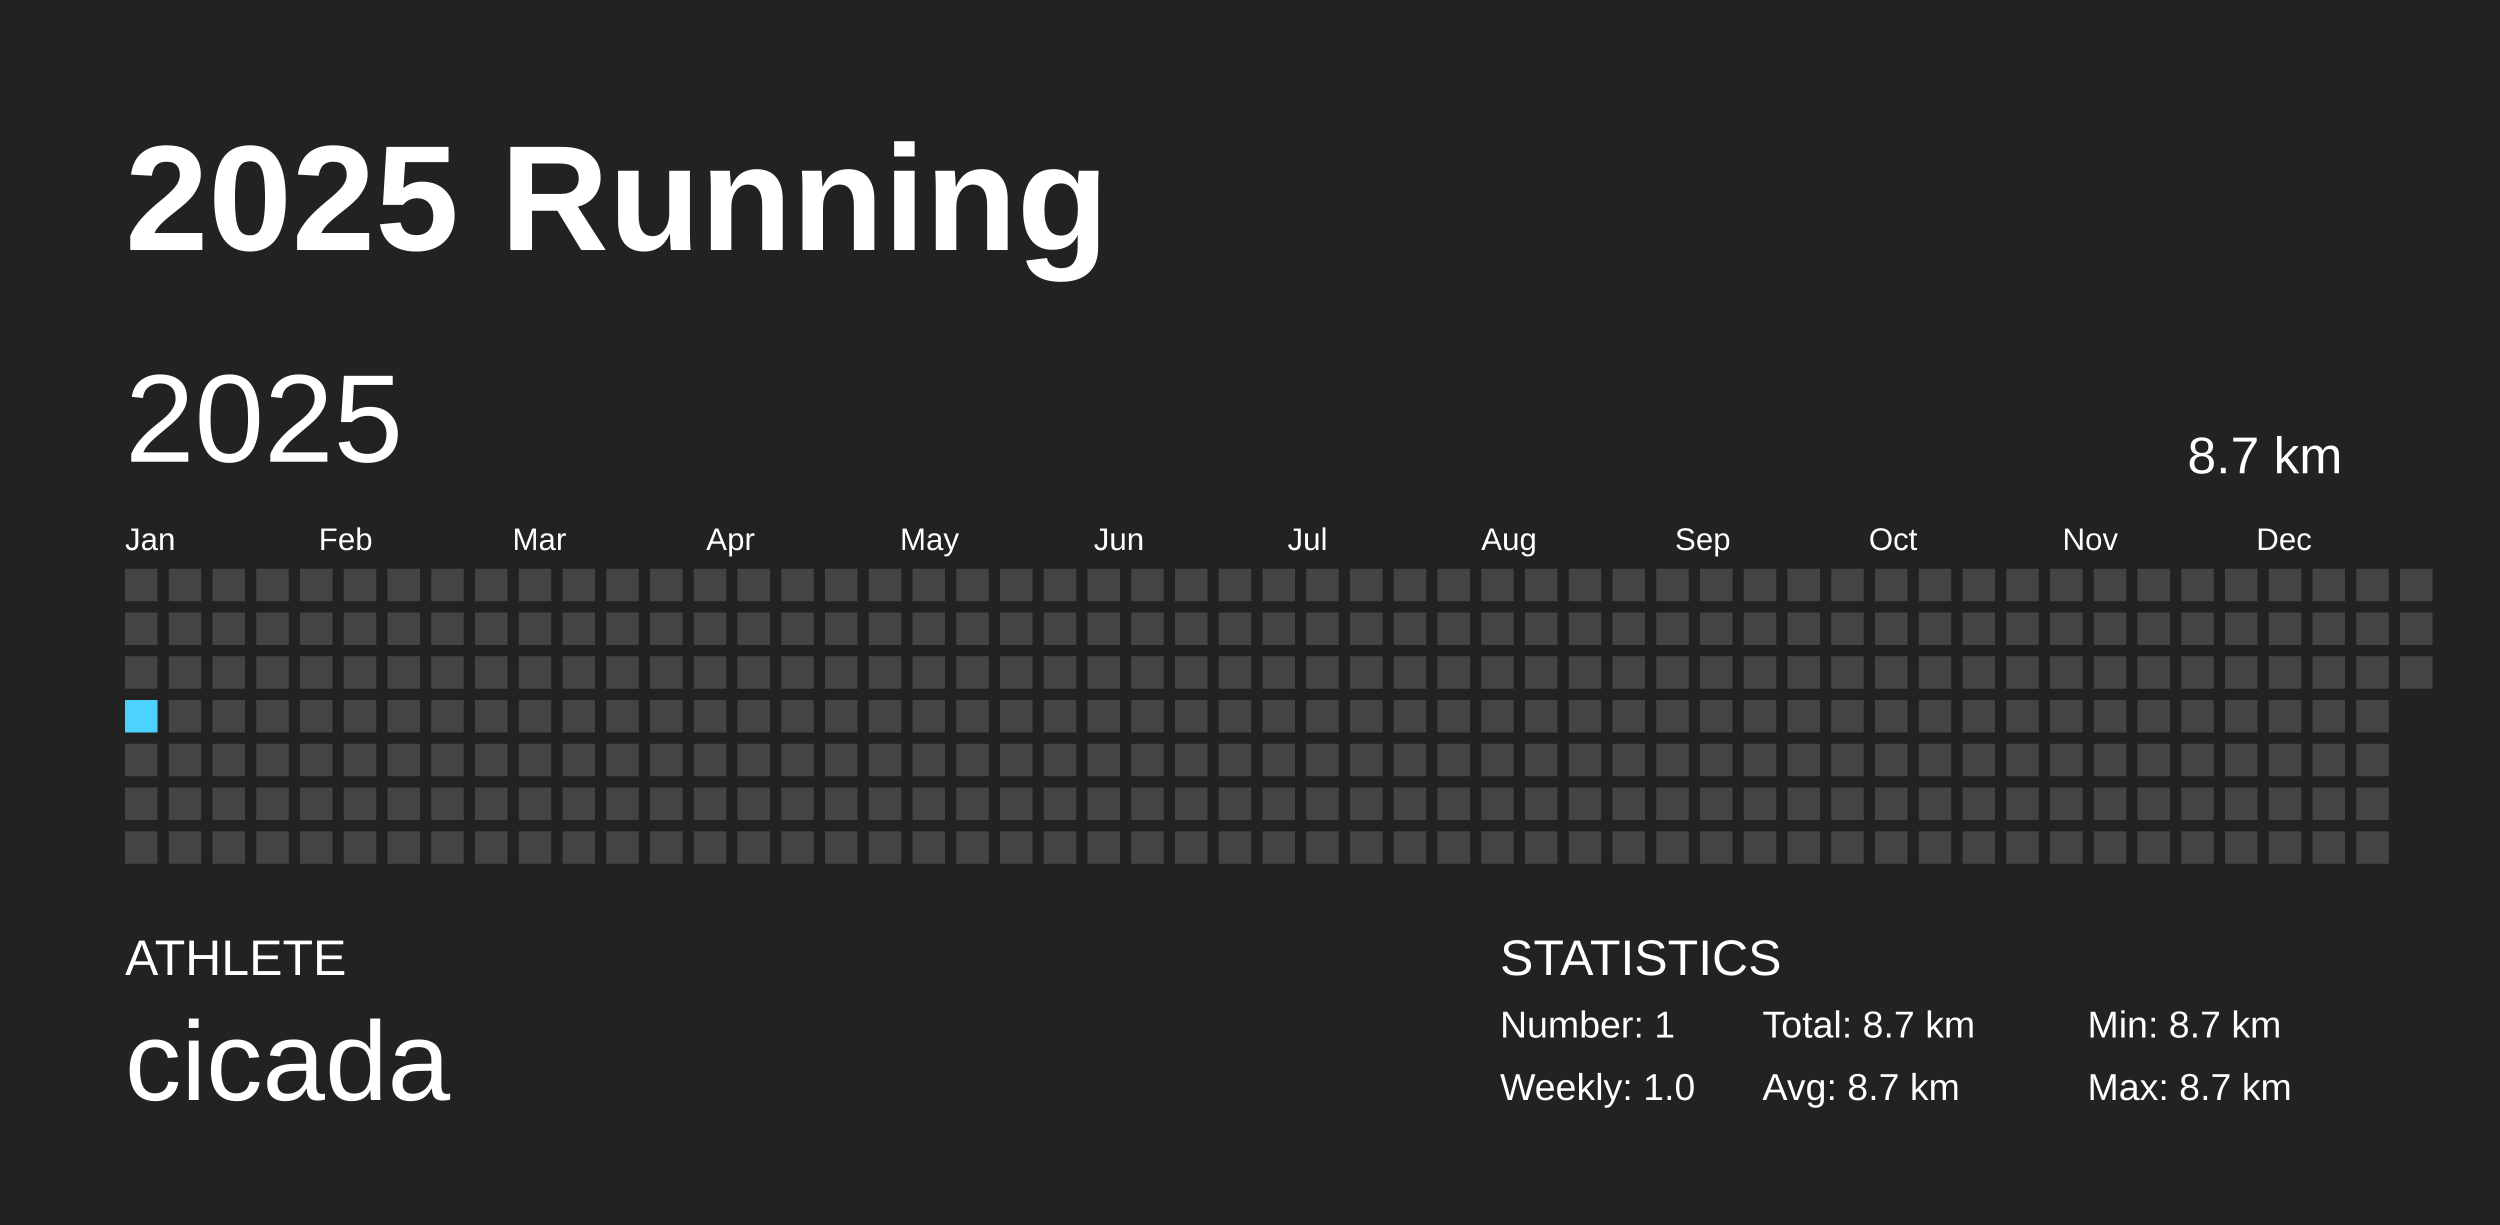
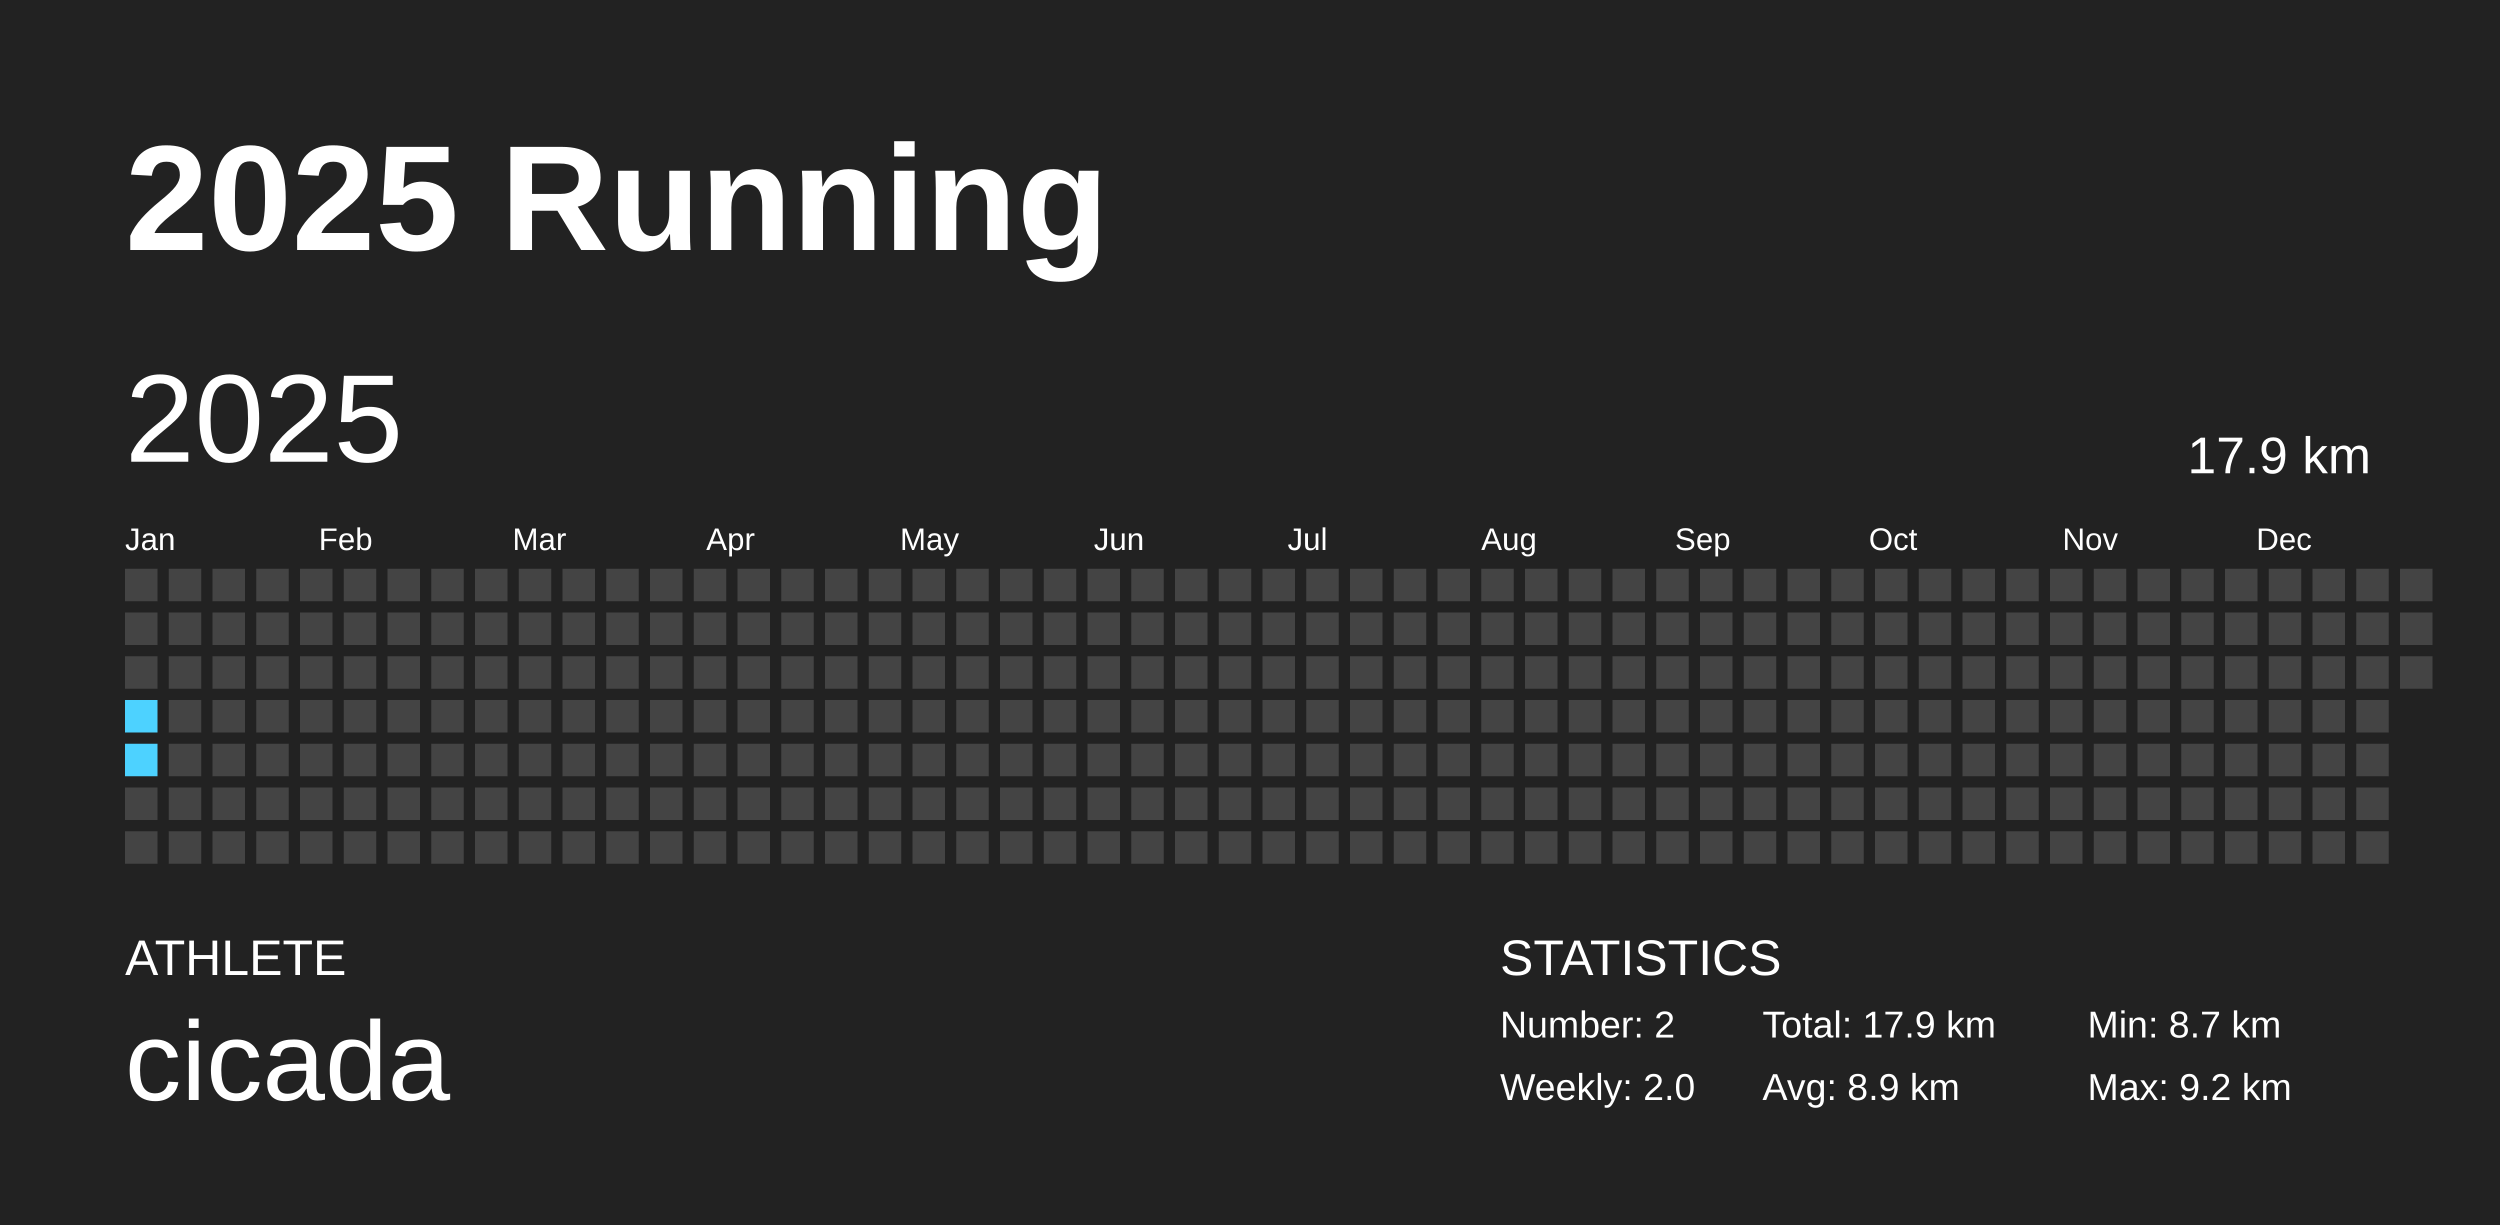
<svg xmlns="http://www.w3.org/2000/svg" baseProfile="full" height="98mm" version="1.1" viewBox="0,0,200,98" width="200mm">
  <defs />
  <rect fill="#222222" height="98" width="200" x="0" y="0" />
  <text fill="#FFFFFF" style="font-size:12px; font-family:Arial; font-weight:bold;" x="10" y="20">2025 Running</text>
  <text fill="#FFFFFF" style="font-size:4px; font-family:Arial" x="10" y="78">ATHLETE</text>
  <text fill="#FFFFFF" style="font-size:9px; font-family:Arial" x="10" y="88">cicada</text>
  <text fill="#FFFFFF" style="font-size:4px; font-family:Arial" x="120" y="78">STATISTICS</text>
-   <text fill="#FFFFFF" style="font-size:3px; font-family:Arial" x="120" y="83">Number: 1</text>
-   <text fill="#FFFFFF" style="font-size:3px; font-family:Arial" x="120" y="88">Weekly: 1.0</text>
-   <text fill="#FFFFFF" style="font-size:3px; font-family:Arial" x="141" y="83">Total: 8.7 km</text>
-   <text fill="#FFFFFF" style="font-size:3px; font-family:Arial" x="141" y="88">Avg: 8.7 km</text>
+   <text fill="#FFFFFF" style="font-size:3px; font-family:Arial" x="120" y="83">Number: 2</text>
+   <text fill="#FFFFFF" style="font-size:3px; font-family:Arial" x="120" y="88">Weekly: 2.0</text>
+   <text fill="#FFFFFF" style="font-size:3px; font-family:Arial" x="141" y="83">Total: 17.9 km</text>
+   <text fill="#FFFFFF" style="font-size:3px; font-family:Arial" x="141" y="88">Avg: 8.9 km</text>
  <text fill="#FFFFFF" style="font-size:3px; font-family:Arial" x="167" y="83">Min: 8.7 km</text>
-   <text fill="#FFFFFF" style="font-size:3px; font-family:Arial" x="167" y="88">Max: 8.7 km</text>
+   <text fill="#FFFFFF" style="font-size:3px; font-family:Arial" x="167" y="88">Max: 9.2 km</text>
  <text dominant-baseline="hanging" fill="#FFFFFF" style="font-size:10.0px; font-family:Arial;" x="10" y="30">2025</text>
-   <text dominant-baseline="hanging" fill="#FFFFFF" style="font-size:4.125px; font-family:Arial;" x="175" y="35">8.7 km</text>
+   <text dominant-baseline="hanging" fill="#FFFFFF" style="font-size:4.125px; font-family:Arial;" x="175" y="35">17.9 km</text>
  <text fill="#FFFFFF" style="font-size:2.5px; font-family:Arial" x="10.0" y="44">Jan</text>
  <text fill="#FFFFFF" style="font-size:2.5px; font-family:Arial" x="25.5" y="44">Feb</text>
  <text fill="#FFFFFF" style="font-size:2.5px; font-family:Arial" x="41.0" y="44">Mar</text>
  <text fill="#FFFFFF" style="font-size:2.5px; font-family:Arial" x="56.5" y="44">Apr</text>
  <text fill="#FFFFFF" style="font-size:2.5px; font-family:Arial" x="72.0" y="44">May</text>
  <text fill="#FFFFFF" style="font-size:2.5px; font-family:Arial" x="87.5" y="44">Jun</text>
  <text fill="#FFFFFF" style="font-size:2.5px; font-family:Arial" x="103.0" y="44">Jul</text>
  <text fill="#FFFFFF" style="font-size:2.5px; font-family:Arial" x="118.5" y="44">Aug</text>
  <text fill="#FFFFFF" style="font-size:2.5px; font-family:Arial" x="134.0" y="44">Sep</text>
  <text fill="#FFFFFF" style="font-size:2.5px; font-family:Arial" x="149.5" y="44">Oct</text>
  <text fill="#FFFFFF" style="font-size:2.5px; font-family:Arial" x="165.0" y="44">Nov</text>
  <text fill="#FFFFFF" style="font-size:2.5px; font-family:Arial" x="180.5" y="44">Dec</text>
  <rect fill="#444444" height="2.6" width="2.6" x="10.0" y="45.5" />
  <rect fill="#444444" height="2.6" width="2.6" x="10.0" y="49.0" />
  <rect fill="#444444" height="2.6" width="2.6" x="10.0" y="52.5" />
-   <rect fill="#4DD2FF" height="2.6" width="2.6" x="10.0" y="56.0" />
-   <rect fill="#444444" height="2.6" width="2.6" x="10.0" y="59.5" />
+   <rect fill="#4dd2ff" height="2.6" width="2.6" x="10.0" y="56.0" />
+   <rect fill="#4dd2ff" height="2.6" width="2.6" x="10.0" y="59.5" />
  <rect fill="#444444" height="2.6" width="2.6" x="10.0" y="63.0" />
  <rect fill="#444444" height="2.6" width="2.6" x="10.0" y="66.5" />
  <rect fill="#444444" height="2.6" width="2.6" x="13.5" y="45.5" />
  <rect fill="#444444" height="2.6" width="2.6" x="13.5" y="49.0" />
  <rect fill="#444444" height="2.6" width="2.6" x="13.5" y="52.5" />
  <rect fill="#444444" height="2.6" width="2.6" x="13.5" y="56.0" />
  <rect fill="#444444" height="2.6" width="2.6" x="13.5" y="59.5" />
  <rect fill="#444444" height="2.6" width="2.6" x="13.5" y="63.0" />
  <rect fill="#444444" height="2.6" width="2.6" x="13.5" y="66.5" />
  <rect fill="#444444" height="2.6" width="2.6" x="17.0" y="45.5" />
  <rect fill="#444444" height="2.6" width="2.6" x="17.0" y="49.0" />
  <rect fill="#444444" height="2.6" width="2.6" x="17.0" y="52.5" />
  <rect fill="#444444" height="2.6" width="2.6" x="17.0" y="56.0" />
  <rect fill="#444444" height="2.6" width="2.6" x="17.0" y="59.5" />
  <rect fill="#444444" height="2.6" width="2.6" x="17.0" y="63.0" />
  <rect fill="#444444" height="2.6" width="2.6" x="17.0" y="66.5" />
  <rect fill="#444444" height="2.6" width="2.6" x="20.5" y="45.5" />
  <rect fill="#444444" height="2.6" width="2.6" x="20.5" y="49.0" />
  <rect fill="#444444" height="2.6" width="2.6" x="20.5" y="52.5" />
  <rect fill="#444444" height="2.6" width="2.6" x="20.5" y="56.0" />
  <rect fill="#444444" height="2.6" width="2.6" x="20.5" y="59.5" />
  <rect fill="#444444" height="2.6" width="2.6" x="20.5" y="63.0" />
  <rect fill="#444444" height="2.6" width="2.6" x="20.5" y="66.5" />
  <rect fill="#444444" height="2.6" width="2.6" x="24.0" y="45.5" />
  <rect fill="#444444" height="2.6" width="2.6" x="24.0" y="49.0" />
  <rect fill="#444444" height="2.6" width="2.6" x="24.0" y="52.5" />
  <rect fill="#444444" height="2.6" width="2.6" x="24.0" y="56.0" />
  <rect fill="#444444" height="2.6" width="2.6" x="24.0" y="59.5" />
  <rect fill="#444444" height="2.6" width="2.6" x="24.0" y="63.0" />
  <rect fill="#444444" height="2.6" width="2.6" x="24.0" y="66.5" />
  <rect fill="#444444" height="2.6" width="2.6" x="27.5" y="45.5" />
  <rect fill="#444444" height="2.6" width="2.6" x="27.5" y="49.0" />
  <rect fill="#444444" height="2.6" width="2.6" x="27.5" y="52.5" />
  <rect fill="#444444" height="2.6" width="2.6" x="27.5" y="56.0" />
  <rect fill="#444444" height="2.6" width="2.6" x="27.5" y="59.5" />
  <rect fill="#444444" height="2.6" width="2.6" x="27.5" y="63.0" />
  <rect fill="#444444" height="2.6" width="2.6" x="27.5" y="66.5" />
  <rect fill="#444444" height="2.6" width="2.6" x="31.0" y="45.5" />
  <rect fill="#444444" height="2.6" width="2.6" x="31.0" y="49.0" />
  <rect fill="#444444" height="2.6" width="2.6" x="31.0" y="52.5" />
  <rect fill="#444444" height="2.6" width="2.6" x="31.0" y="56.0" />
  <rect fill="#444444" height="2.6" width="2.6" x="31.0" y="59.5" />
  <rect fill="#444444" height="2.6" width="2.6" x="31.0" y="63.0" />
  <rect fill="#444444" height="2.6" width="2.6" x="31.0" y="66.5" />
  <rect fill="#444444" height="2.6" width="2.6" x="34.5" y="45.5" />
  <rect fill="#444444" height="2.6" width="2.6" x="34.5" y="49.0" />
  <rect fill="#444444" height="2.6" width="2.6" x="34.5" y="52.5" />
  <rect fill="#444444" height="2.6" width="2.6" x="34.5" y="56.0" />
  <rect fill="#444444" height="2.6" width="2.6" x="34.5" y="59.5" />
  <rect fill="#444444" height="2.6" width="2.6" x="34.5" y="63.0" />
  <rect fill="#444444" height="2.6" width="2.6" x="34.5" y="66.5" />
  <rect fill="#444444" height="2.6" width="2.6" x="38.0" y="45.5" />
  <rect fill="#444444" height="2.6" width="2.6" x="38.0" y="49.0" />
  <rect fill="#444444" height="2.6" width="2.6" x="38.0" y="52.5" />
  <rect fill="#444444" height="2.6" width="2.6" x="38.0" y="56.0" />
  <rect fill="#444444" height="2.6" width="2.6" x="38.0" y="59.5" />
  <rect fill="#444444" height="2.6" width="2.6" x="38.0" y="63.0" />
  <rect fill="#444444" height="2.6" width="2.6" x="38.0" y="66.5" />
  <rect fill="#444444" height="2.6" width="2.6" x="41.5" y="45.5" />
  <rect fill="#444444" height="2.6" width="2.6" x="41.5" y="49.0" />
  <rect fill="#444444" height="2.6" width="2.6" x="41.5" y="52.5" />
  <rect fill="#444444" height="2.6" width="2.6" x="41.5" y="56.0" />
  <rect fill="#444444" height="2.6" width="2.6" x="41.5" y="59.5" />
  <rect fill="#444444" height="2.6" width="2.6" x="41.5" y="63.0" />
  <rect fill="#444444" height="2.6" width="2.6" x="41.5" y="66.5" />
  <rect fill="#444444" height="2.6" width="2.6" x="45.0" y="45.5" />
  <rect fill="#444444" height="2.6" width="2.6" x="45.0" y="49.0" />
  <rect fill="#444444" height="2.6" width="2.6" x="45.0" y="52.5" />
  <rect fill="#444444" height="2.6" width="2.6" x="45.0" y="56.0" />
  <rect fill="#444444" height="2.6" width="2.6" x="45.0" y="59.5" />
  <rect fill="#444444" height="2.6" width="2.6" x="45.0" y="63.0" />
  <rect fill="#444444" height="2.6" width="2.6" x="45.0" y="66.5" />
  <rect fill="#444444" height="2.6" width="2.6" x="48.5" y="45.5" />
  <rect fill="#444444" height="2.6" width="2.6" x="48.5" y="49.0" />
  <rect fill="#444444" height="2.6" width="2.6" x="48.5" y="52.5" />
  <rect fill="#444444" height="2.6" width="2.6" x="48.5" y="56.0" />
  <rect fill="#444444" height="2.6" width="2.6" x="48.5" y="59.5" />
  <rect fill="#444444" height="2.6" width="2.6" x="48.5" y="63.0" />
  <rect fill="#444444" height="2.6" width="2.6" x="48.5" y="66.5" />
  <rect fill="#444444" height="2.6" width="2.6" x="52.0" y="45.5" />
  <rect fill="#444444" height="2.6" width="2.6" x="52.0" y="49.0" />
  <rect fill="#444444" height="2.6" width="2.6" x="52.0" y="52.5" />
  <rect fill="#444444" height="2.6" width="2.6" x="52.0" y="56.0" />
  <rect fill="#444444" height="2.6" width="2.6" x="52.0" y="59.5" />
  <rect fill="#444444" height="2.6" width="2.6" x="52.0" y="63.0" />
  <rect fill="#444444" height="2.6" width="2.6" x="52.0" y="66.5" />
  <rect fill="#444444" height="2.6" width="2.6" x="55.5" y="45.5" />
  <rect fill="#444444" height="2.6" width="2.6" x="55.5" y="49.0" />
  <rect fill="#444444" height="2.6" width="2.6" x="55.5" y="52.5" />
  <rect fill="#444444" height="2.6" width="2.6" x="55.5" y="56.0" />
  <rect fill="#444444" height="2.6" width="2.6" x="55.5" y="59.5" />
  <rect fill="#444444" height="2.6" width="2.6" x="55.5" y="63.0" />
  <rect fill="#444444" height="2.6" width="2.6" x="55.5" y="66.5" />
  <rect fill="#444444" height="2.6" width="2.6" x="59.0" y="45.5" />
  <rect fill="#444444" height="2.6" width="2.6" x="59.0" y="49.0" />
  <rect fill="#444444" height="2.6" width="2.6" x="59.0" y="52.5" />
  <rect fill="#444444" height="2.6" width="2.6" x="59.0" y="56.0" />
  <rect fill="#444444" height="2.6" width="2.6" x="59.0" y="59.5" />
  <rect fill="#444444" height="2.6" width="2.6" x="59.0" y="63.0" />
  <rect fill="#444444" height="2.6" width="2.6" x="59.0" y="66.5" />
  <rect fill="#444444" height="2.6" width="2.6" x="62.5" y="45.5" />
  <rect fill="#444444" height="2.6" width="2.6" x="62.5" y="49.0" />
  <rect fill="#444444" height="2.6" width="2.6" x="62.5" y="52.5" />
  <rect fill="#444444" height="2.6" width="2.6" x="62.5" y="56.0" />
  <rect fill="#444444" height="2.6" width="2.6" x="62.5" y="59.5" />
  <rect fill="#444444" height="2.6" width="2.6" x="62.5" y="63.0" />
  <rect fill="#444444" height="2.6" width="2.6" x="62.5" y="66.5" />
  <rect fill="#444444" height="2.6" width="2.6" x="66.0" y="45.5" />
  <rect fill="#444444" height="2.6" width="2.6" x="66.0" y="49.0" />
  <rect fill="#444444" height="2.6" width="2.6" x="66.0" y="52.5" />
  <rect fill="#444444" height="2.6" width="2.6" x="66.0" y="56.0" />
  <rect fill="#444444" height="2.6" width="2.6" x="66.0" y="59.5" />
  <rect fill="#444444" height="2.6" width="2.6" x="66.0" y="63.0" />
  <rect fill="#444444" height="2.6" width="2.6" x="66.0" y="66.5" />
  <rect fill="#444444" height="2.6" width="2.6" x="69.5" y="45.5" />
  <rect fill="#444444" height="2.6" width="2.6" x="69.5" y="49.0" />
  <rect fill="#444444" height="2.6" width="2.6" x="69.5" y="52.5" />
  <rect fill="#444444" height="2.6" width="2.6" x="69.5" y="56.0" />
  <rect fill="#444444" height="2.6" width="2.6" x="69.5" y="59.5" />
  <rect fill="#444444" height="2.6" width="2.6" x="69.5" y="63.0" />
  <rect fill="#444444" height="2.6" width="2.6" x="69.5" y="66.5" />
  <rect fill="#444444" height="2.6" width="2.6" x="73.0" y="45.5" />
  <rect fill="#444444" height="2.6" width="2.6" x="73.0" y="49.0" />
  <rect fill="#444444" height="2.6" width="2.6" x="73.0" y="52.5" />
  <rect fill="#444444" height="2.6" width="2.6" x="73.0" y="56.0" />
  <rect fill="#444444" height="2.6" width="2.6" x="73.0" y="59.5" />
  <rect fill="#444444" height="2.6" width="2.6" x="73.0" y="63.0" />
  <rect fill="#444444" height="2.6" width="2.6" x="73.0" y="66.5" />
  <rect fill="#444444" height="2.6" width="2.6" x="76.5" y="45.5" />
  <rect fill="#444444" height="2.6" width="2.6" x="76.5" y="49.0" />
  <rect fill="#444444" height="2.6" width="2.6" x="76.5" y="52.5" />
  <rect fill="#444444" height="2.6" width="2.6" x="76.5" y="56.0" />
  <rect fill="#444444" height="2.6" width="2.6" x="76.5" y="59.5" />
  <rect fill="#444444" height="2.6" width="2.6" x="76.5" y="63.0" />
  <rect fill="#444444" height="2.6" width="2.6" x="76.5" y="66.5" />
  <rect fill="#444444" height="2.6" width="2.6" x="80.0" y="45.5" />
  <rect fill="#444444" height="2.6" width="2.6" x="80.0" y="49.0" />
  <rect fill="#444444" height="2.6" width="2.6" x="80.0" y="52.5" />
  <rect fill="#444444" height="2.6" width="2.6" x="80.0" y="56.0" />
  <rect fill="#444444" height="2.6" width="2.6" x="80.0" y="59.5" />
  <rect fill="#444444" height="2.6" width="2.6" x="80.0" y="63.0" />
  <rect fill="#444444" height="2.6" width="2.6" x="80.0" y="66.5" />
  <rect fill="#444444" height="2.6" width="2.6" x="83.5" y="45.5" />
  <rect fill="#444444" height="2.6" width="2.6" x="83.5" y="49.0" />
  <rect fill="#444444" height="2.6" width="2.6" x="83.5" y="52.5" />
  <rect fill="#444444" height="2.6" width="2.6" x="83.5" y="56.0" />
  <rect fill="#444444" height="2.6" width="2.6" x="83.5" y="59.5" />
  <rect fill="#444444" height="2.6" width="2.6" x="83.5" y="63.0" />
  <rect fill="#444444" height="2.6" width="2.6" x="83.5" y="66.5" />
  <rect fill="#444444" height="2.6" width="2.6" x="87.0" y="45.5" />
  <rect fill="#444444" height="2.6" width="2.6" x="87.0" y="49.0" />
  <rect fill="#444444" height="2.6" width="2.6" x="87.0" y="52.5" />
  <rect fill="#444444" height="2.6" width="2.6" x="87.0" y="56.0" />
  <rect fill="#444444" height="2.6" width="2.6" x="87.0" y="59.5" />
  <rect fill="#444444" height="2.6" width="2.6" x="87.0" y="63.0" />
  <rect fill="#444444" height="2.6" width="2.6" x="87.0" y="66.5" />
  <rect fill="#444444" height="2.6" width="2.6" x="90.5" y="45.5" />
  <rect fill="#444444" height="2.6" width="2.6" x="90.5" y="49.0" />
  <rect fill="#444444" height="2.6" width="2.6" x="90.5" y="52.5" />
  <rect fill="#444444" height="2.6" width="2.6" x="90.5" y="56.0" />
  <rect fill="#444444" height="2.6" width="2.6" x="90.5" y="59.5" />
  <rect fill="#444444" height="2.6" width="2.6" x="90.5" y="63.0" />
  <rect fill="#444444" height="2.6" width="2.6" x="90.5" y="66.5" />
  <rect fill="#444444" height="2.6" width="2.6" x="94.0" y="45.5" />
  <rect fill="#444444" height="2.6" width="2.6" x="94.0" y="49.0" />
  <rect fill="#444444" height="2.6" width="2.6" x="94.0" y="52.5" />
  <rect fill="#444444" height="2.6" width="2.6" x="94.0" y="56.0" />
  <rect fill="#444444" height="2.6" width="2.6" x="94.0" y="59.5" />
  <rect fill="#444444" height="2.6" width="2.6" x="94.0" y="63.0" />
  <rect fill="#444444" height="2.6" width="2.6" x="94.0" y="66.5" />
  <rect fill="#444444" height="2.6" width="2.6" x="97.5" y="45.5" />
  <rect fill="#444444" height="2.6" width="2.6" x="97.5" y="49.0" />
  <rect fill="#444444" height="2.6" width="2.6" x="97.5" y="52.5" />
  <rect fill="#444444" height="2.6" width="2.6" x="97.5" y="56.0" />
  <rect fill="#444444" height="2.6" width="2.6" x="97.5" y="59.5" />
  <rect fill="#444444" height="2.6" width="2.6" x="97.5" y="63.0" />
  <rect fill="#444444" height="2.6" width="2.6" x="97.5" y="66.5" />
  <rect fill="#444444" height="2.6" width="2.6" x="101.0" y="45.5" />
  <rect fill="#444444" height="2.6" width="2.6" x="101.0" y="49.0" />
  <rect fill="#444444" height="2.6" width="2.6" x="101.0" y="52.5" />
  <rect fill="#444444" height="2.6" width="2.6" x="101.0" y="56.0" />
  <rect fill="#444444" height="2.6" width="2.6" x="101.0" y="59.5" />
  <rect fill="#444444" height="2.6" width="2.6" x="101.0" y="63.0" />
  <rect fill="#444444" height="2.6" width="2.6" x="101.0" y="66.5" />
  <rect fill="#444444" height="2.6" width="2.6" x="104.5" y="45.5" />
  <rect fill="#444444" height="2.6" width="2.6" x="104.5" y="49.0" />
  <rect fill="#444444" height="2.6" width="2.6" x="104.5" y="52.5" />
  <rect fill="#444444" height="2.6" width="2.6" x="104.5" y="56.0" />
  <rect fill="#444444" height="2.6" width="2.6" x="104.5" y="59.5" />
  <rect fill="#444444" height="2.6" width="2.6" x="104.5" y="63.0" />
  <rect fill="#444444" height="2.6" width="2.6" x="104.5" y="66.5" />
  <rect fill="#444444" height="2.6" width="2.6" x="108.0" y="45.5" />
  <rect fill="#444444" height="2.6" width="2.6" x="108.0" y="49.0" />
  <rect fill="#444444" height="2.6" width="2.6" x="108.0" y="52.5" />
  <rect fill="#444444" height="2.6" width="2.6" x="108.0" y="56.0" />
  <rect fill="#444444" height="2.6" width="2.6" x="108.0" y="59.5" />
  <rect fill="#444444" height="2.6" width="2.6" x="108.0" y="63.0" />
  <rect fill="#444444" height="2.6" width="2.6" x="108.0" y="66.5" />
  <rect fill="#444444" height="2.6" width="2.6" x="111.5" y="45.5" />
  <rect fill="#444444" height="2.6" width="2.6" x="111.5" y="49.0" />
  <rect fill="#444444" height="2.6" width="2.6" x="111.5" y="52.5" />
  <rect fill="#444444" height="2.6" width="2.6" x="111.5" y="56.0" />
  <rect fill="#444444" height="2.6" width="2.6" x="111.5" y="59.5" />
  <rect fill="#444444" height="2.6" width="2.6" x="111.5" y="63.0" />
  <rect fill="#444444" height="2.6" width="2.6" x="111.5" y="66.5" />
  <rect fill="#444444" height="2.6" width="2.6" x="115.0" y="45.5" />
  <rect fill="#444444" height="2.6" width="2.6" x="115.0" y="49.0" />
  <rect fill="#444444" height="2.6" width="2.6" x="115.0" y="52.5" />
  <rect fill="#444444" height="2.6" width="2.6" x="115.0" y="56.0" />
  <rect fill="#444444" height="2.6" width="2.6" x="115.0" y="59.5" />
  <rect fill="#444444" height="2.6" width="2.6" x="115.0" y="63.0" />
  <rect fill="#444444" height="2.6" width="2.6" x="115.0" y="66.5" />
  <rect fill="#444444" height="2.6" width="2.6" x="118.5" y="45.5" />
  <rect fill="#444444" height="2.6" width="2.6" x="118.5" y="49.0" />
  <rect fill="#444444" height="2.6" width="2.6" x="118.5" y="52.5" />
  <rect fill="#444444" height="2.6" width="2.6" x="118.5" y="56.0" />
  <rect fill="#444444" height="2.6" width="2.6" x="118.5" y="59.5" />
  <rect fill="#444444" height="2.6" width="2.6" x="118.5" y="63.0" />
  <rect fill="#444444" height="2.6" width="2.6" x="118.5" y="66.5" />
  <rect fill="#444444" height="2.6" width="2.6" x="122.0" y="45.5" />
  <rect fill="#444444" height="2.6" width="2.6" x="122.0" y="49.0" />
  <rect fill="#444444" height="2.6" width="2.6" x="122.0" y="52.5" />
  <rect fill="#444444" height="2.6" width="2.6" x="122.0" y="56.0" />
  <rect fill="#444444" height="2.6" width="2.6" x="122.0" y="59.5" />
  <rect fill="#444444" height="2.6" width="2.6" x="122.0" y="63.0" />
  <rect fill="#444444" height="2.6" width="2.6" x="122.0" y="66.5" />
  <rect fill="#444444" height="2.6" width="2.6" x="125.5" y="45.5" />
  <rect fill="#444444" height="2.6" width="2.6" x="125.5" y="49.0" />
  <rect fill="#444444" height="2.6" width="2.6" x="125.5" y="52.5" />
  <rect fill="#444444" height="2.6" width="2.6" x="125.5" y="56.0" />
  <rect fill="#444444" height="2.6" width="2.6" x="125.5" y="59.5" />
  <rect fill="#444444" height="2.6" width="2.6" x="125.5" y="63.0" />
  <rect fill="#444444" height="2.6" width="2.6" x="125.5" y="66.5" />
  <rect fill="#444444" height="2.6" width="2.6" x="129.0" y="45.5" />
  <rect fill="#444444" height="2.6" width="2.6" x="129.0" y="49.0" />
  <rect fill="#444444" height="2.6" width="2.6" x="129.0" y="52.5" />
  <rect fill="#444444" height="2.6" width="2.6" x="129.0" y="56.0" />
  <rect fill="#444444" height="2.6" width="2.6" x="129.0" y="59.5" />
  <rect fill="#444444" height="2.6" width="2.6" x="129.0" y="63.0" />
  <rect fill="#444444" height="2.6" width="2.6" x="129.0" y="66.5" />
  <rect fill="#444444" height="2.6" width="2.6" x="132.5" y="45.5" />
  <rect fill="#444444" height="2.6" width="2.6" x="132.5" y="49.0" />
  <rect fill="#444444" height="2.6" width="2.6" x="132.5" y="52.5" />
  <rect fill="#444444" height="2.6" width="2.6" x="132.5" y="56.0" />
  <rect fill="#444444" height="2.6" width="2.6" x="132.5" y="59.5" />
  <rect fill="#444444" height="2.6" width="2.6" x="132.5" y="63.0" />
  <rect fill="#444444" height="2.6" width="2.6" x="132.5" y="66.5" />
  <rect fill="#444444" height="2.6" width="2.6" x="136.0" y="45.5" />
  <rect fill="#444444" height="2.6" width="2.6" x="136.0" y="49.0" />
  <rect fill="#444444" height="2.6" width="2.6" x="136.0" y="52.5" />
  <rect fill="#444444" height="2.6" width="2.6" x="136.0" y="56.0" />
  <rect fill="#444444" height="2.6" width="2.6" x="136.0" y="59.5" />
  <rect fill="#444444" height="2.6" width="2.6" x="136.0" y="63.0" />
  <rect fill="#444444" height="2.6" width="2.6" x="136.0" y="66.5" />
  <rect fill="#444444" height="2.6" width="2.6" x="139.5" y="45.5" />
  <rect fill="#444444" height="2.6" width="2.6" x="139.5" y="49.0" />
  <rect fill="#444444" height="2.6" width="2.6" x="139.5" y="52.5" />
  <rect fill="#444444" height="2.6" width="2.6" x="139.5" y="56.0" />
  <rect fill="#444444" height="2.6" width="2.6" x="139.5" y="59.5" />
  <rect fill="#444444" height="2.6" width="2.6" x="139.5" y="63.0" />
  <rect fill="#444444" height="2.6" width="2.6" x="139.5" y="66.5" />
  <rect fill="#444444" height="2.6" width="2.6" x="143.0" y="45.5" />
  <rect fill="#444444" height="2.6" width="2.6" x="143.0" y="49.0" />
  <rect fill="#444444" height="2.6" width="2.6" x="143.0" y="52.5" />
  <rect fill="#444444" height="2.6" width="2.6" x="143.0" y="56.0" />
  <rect fill="#444444" height="2.6" width="2.6" x="143.0" y="59.5" />
  <rect fill="#444444" height="2.6" width="2.6" x="143.0" y="63.0" />
  <rect fill="#444444" height="2.6" width="2.6" x="143.0" y="66.5" />
  <rect fill="#444444" height="2.6" width="2.6" x="146.5" y="45.5" />
  <rect fill="#444444" height="2.6" width="2.6" x="146.5" y="49.0" />
  <rect fill="#444444" height="2.6" width="2.6" x="146.5" y="52.5" />
  <rect fill="#444444" height="2.6" width="2.6" x="146.5" y="56.0" />
  <rect fill="#444444" height="2.6" width="2.6" x="146.5" y="59.5" />
  <rect fill="#444444" height="2.6" width="2.6" x="146.5" y="63.0" />
  <rect fill="#444444" height="2.6" width="2.6" x="146.5" y="66.5" />
  <rect fill="#444444" height="2.6" width="2.6" x="150.0" y="45.5" />
  <rect fill="#444444" height="2.6" width="2.6" x="150.0" y="49.0" />
  <rect fill="#444444" height="2.6" width="2.6" x="150.0" y="52.5" />
  <rect fill="#444444" height="2.6" width="2.6" x="150.0" y="56.0" />
  <rect fill="#444444" height="2.6" width="2.6" x="150.0" y="59.5" />
  <rect fill="#444444" height="2.6" width="2.6" x="150.0" y="63.0" />
  <rect fill="#444444" height="2.6" width="2.6" x="150.0" y="66.5" />
  <rect fill="#444444" height="2.6" width="2.6" x="153.5" y="45.5" />
  <rect fill="#444444" height="2.6" width="2.6" x="153.5" y="49.0" />
  <rect fill="#444444" height="2.6" width="2.6" x="153.5" y="52.5" />
  <rect fill="#444444" height="2.6" width="2.6" x="153.5" y="56.0" />
  <rect fill="#444444" height="2.6" width="2.6" x="153.5" y="59.5" />
  <rect fill="#444444" height="2.6" width="2.6" x="153.5" y="63.0" />
  <rect fill="#444444" height="2.6" width="2.6" x="153.5" y="66.5" />
  <rect fill="#444444" height="2.6" width="2.6" x="157.0" y="45.5" />
  <rect fill="#444444" height="2.6" width="2.6" x="157.0" y="49.0" />
  <rect fill="#444444" height="2.6" width="2.6" x="157.0" y="52.5" />
  <rect fill="#444444" height="2.6" width="2.6" x="157.0" y="56.0" />
  <rect fill="#444444" height="2.6" width="2.6" x="157.0" y="59.5" />
  <rect fill="#444444" height="2.6" width="2.6" x="157.0" y="63.0" />
  <rect fill="#444444" height="2.6" width="2.6" x="157.0" y="66.5" />
  <rect fill="#444444" height="2.6" width="2.6" x="160.5" y="45.5" />
  <rect fill="#444444" height="2.6" width="2.6" x="160.5" y="49.0" />
  <rect fill="#444444" height="2.6" width="2.6" x="160.5" y="52.5" />
  <rect fill="#444444" height="2.6" width="2.6" x="160.5" y="56.0" />
  <rect fill="#444444" height="2.6" width="2.6" x="160.5" y="59.5" />
  <rect fill="#444444" height="2.6" width="2.6" x="160.5" y="63.0" />
  <rect fill="#444444" height="2.6" width="2.6" x="160.5" y="66.5" />
  <rect fill="#444444" height="2.6" width="2.6" x="164.0" y="45.5" />
  <rect fill="#444444" height="2.6" width="2.6" x="164.0" y="49.0" />
  <rect fill="#444444" height="2.6" width="2.6" x="164.0" y="52.5" />
  <rect fill="#444444" height="2.6" width="2.6" x="164.0" y="56.0" />
  <rect fill="#444444" height="2.6" width="2.6" x="164.0" y="59.5" />
  <rect fill="#444444" height="2.6" width="2.6" x="164.0" y="63.0" />
  <rect fill="#444444" height="2.6" width="2.6" x="164.0" y="66.5" />
  <rect fill="#444444" height="2.6" width="2.6" x="167.5" y="45.5" />
  <rect fill="#444444" height="2.6" width="2.6" x="167.5" y="49.0" />
  <rect fill="#444444" height="2.6" width="2.6" x="167.5" y="52.5" />
  <rect fill="#444444" height="2.6" width="2.6" x="167.5" y="56.0" />
  <rect fill="#444444" height="2.6" width="2.6" x="167.5" y="59.5" />
  <rect fill="#444444" height="2.6" width="2.6" x="167.5" y="63.0" />
  <rect fill="#444444" height="2.6" width="2.6" x="167.5" y="66.5" />
  <rect fill="#444444" height="2.6" width="2.6" x="171.0" y="45.5" />
  <rect fill="#444444" height="2.6" width="2.6" x="171.0" y="49.0" />
  <rect fill="#444444" height="2.6" width="2.6" x="171.0" y="52.5" />
  <rect fill="#444444" height="2.6" width="2.6" x="171.0" y="56.0" />
  <rect fill="#444444" height="2.6" width="2.6" x="171.0" y="59.5" />
  <rect fill="#444444" height="2.6" width="2.6" x="171.0" y="63.0" />
  <rect fill="#444444" height="2.6" width="2.6" x="171.0" y="66.5" />
  <rect fill="#444444" height="2.6" width="2.6" x="174.5" y="45.5" />
  <rect fill="#444444" height="2.6" width="2.6" x="174.5" y="49.0" />
  <rect fill="#444444" height="2.6" width="2.6" x="174.5" y="52.5" />
  <rect fill="#444444" height="2.6" width="2.6" x="174.5" y="56.0" />
  <rect fill="#444444" height="2.6" width="2.6" x="174.5" y="59.5" />
  <rect fill="#444444" height="2.6" width="2.6" x="174.5" y="63.0" />
  <rect fill="#444444" height="2.6" width="2.6" x="174.5" y="66.5" />
  <rect fill="#444444" height="2.6" width="2.6" x="178.0" y="45.5" />
  <rect fill="#444444" height="2.6" width="2.6" x="178.0" y="49.0" />
  <rect fill="#444444" height="2.6" width="2.6" x="178.0" y="52.5" />
  <rect fill="#444444" height="2.6" width="2.6" x="178.0" y="56.0" />
  <rect fill="#444444" height="2.6" width="2.6" x="178.0" y="59.5" />
  <rect fill="#444444" height="2.6" width="2.6" x="178.0" y="63.0" />
  <rect fill="#444444" height="2.6" width="2.6" x="178.0" y="66.5" />
  <rect fill="#444444" height="2.6" width="2.6" x="181.5" y="45.5" />
  <rect fill="#444444" height="2.6" width="2.6" x="181.5" y="49.0" />
  <rect fill="#444444" height="2.6" width="2.6" x="181.5" y="52.5" />
  <rect fill="#444444" height="2.6" width="2.6" x="181.5" y="56.0" />
  <rect fill="#444444" height="2.6" width="2.6" x="181.5" y="59.5" />
  <rect fill="#444444" height="2.6" width="2.6" x="181.5" y="63.0" />
  <rect fill="#444444" height="2.6" width="2.6" x="181.5" y="66.5" />
  <rect fill="#444444" height="2.6" width="2.6" x="185.0" y="45.5" />
  <rect fill="#444444" height="2.6" width="2.6" x="185.0" y="49.0" />
  <rect fill="#444444" height="2.6" width="2.6" x="185.0" y="52.5" />
  <rect fill="#444444" height="2.6" width="2.6" x="185.0" y="56.0" />
  <rect fill="#444444" height="2.6" width="2.6" x="185.0" y="59.5" />
  <rect fill="#444444" height="2.6" width="2.6" x="185.0" y="63.0" />
  <rect fill="#444444" height="2.6" width="2.6" x="185.0" y="66.5" />
  <rect fill="#444444" height="2.6" width="2.6" x="188.5" y="45.5" />
  <rect fill="#444444" height="2.6" width="2.6" x="188.5" y="49.0" />
  <rect fill="#444444" height="2.6" width="2.6" x="188.5" y="52.5" />
  <rect fill="#444444" height="2.6" width="2.6" x="188.5" y="56.0" />
  <rect fill="#444444" height="2.6" width="2.6" x="188.5" y="59.5" />
  <rect fill="#444444" height="2.6" width="2.6" x="188.5" y="63.0" />
  <rect fill="#444444" height="2.6" width="2.6" x="188.5" y="66.5" />
  <rect fill="#444444" height="2.6" width="2.6" x="192.0" y="45.5" />
  <rect fill="#444444" height="2.6" width="2.6" x="192.0" y="49.0" />
  <rect fill="#444444" height="2.6" width="2.6" x="192.0" y="52.5" />
</svg>
